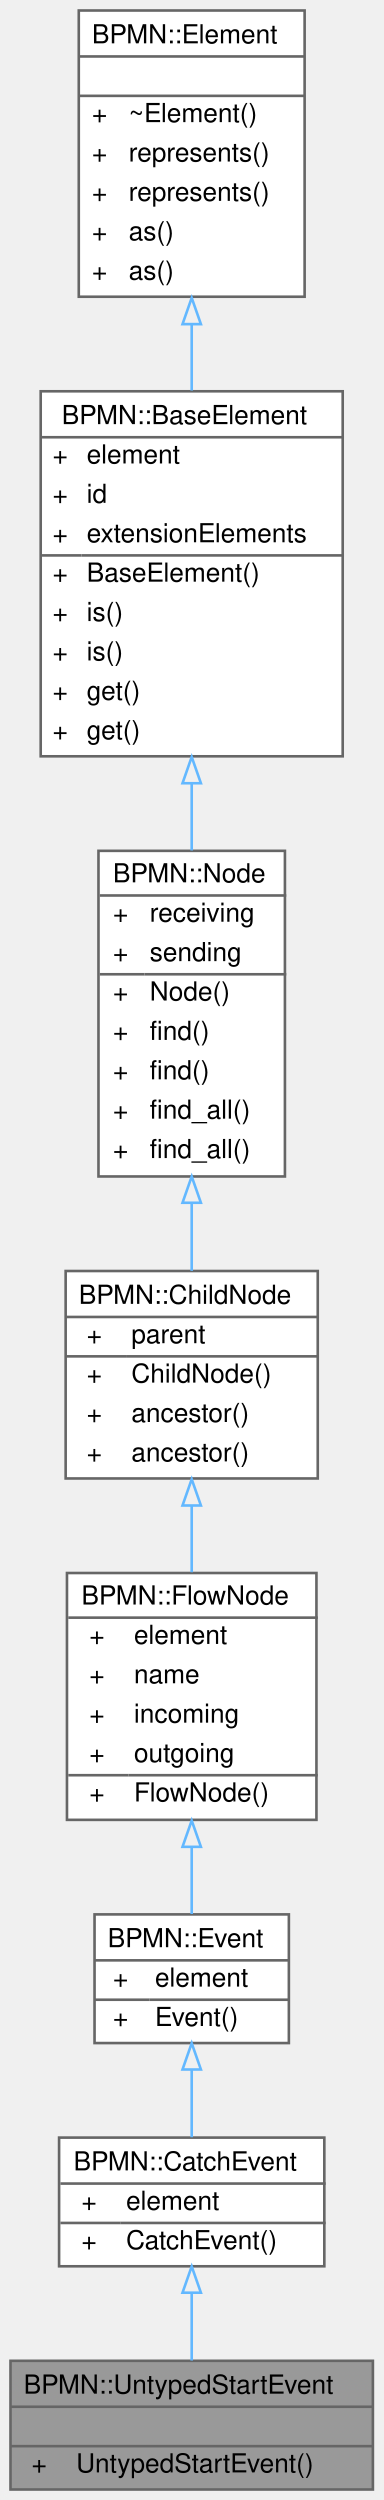
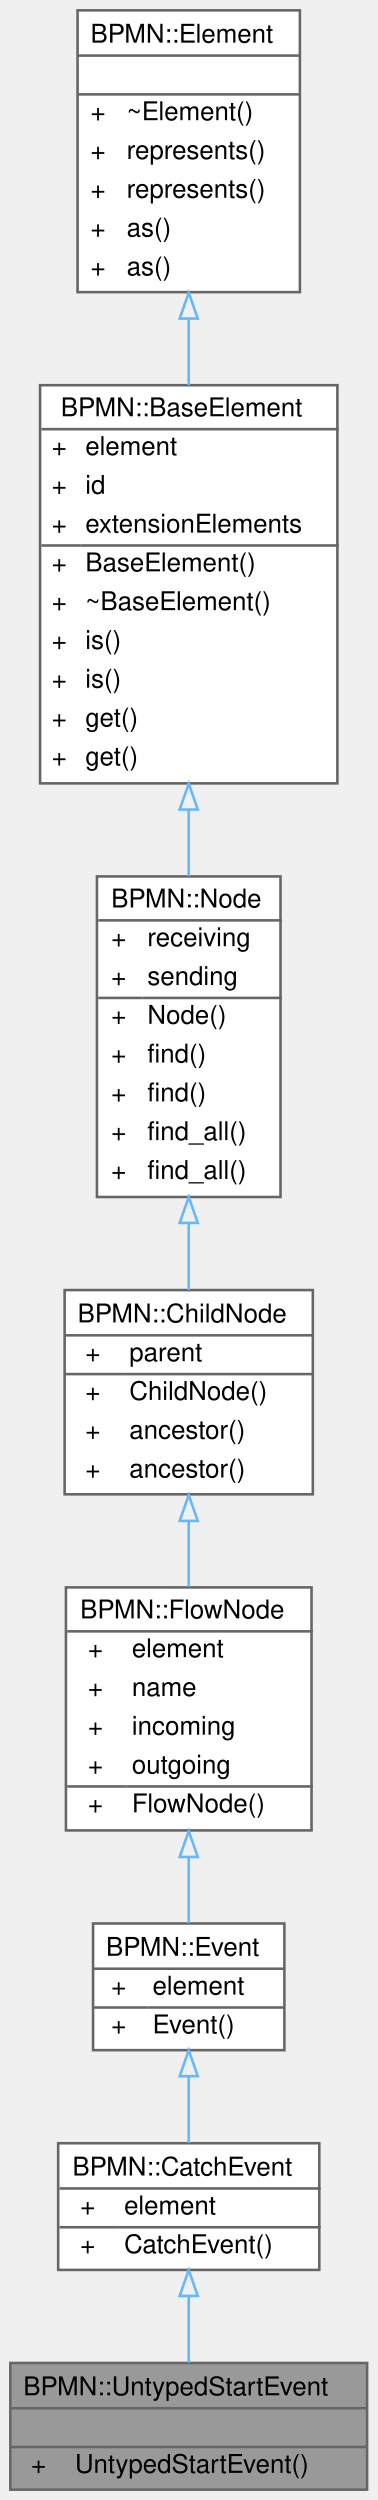
- <svg xmlns="http://www.w3.org/2000/svg" xmlns:xlink="http://www.w3.org/1999/xlink" width="146pt" height="952pt" viewBox="0.00 0.00 146.00 952.00">
-   <g id="graph0" class="graph" transform="scale(1 1) rotate(0) translate(4 948)">
+ <svg xmlns="http://www.w3.org/2000/svg" xmlns:xlink="http://www.w3.org/1999/xlink" width="146pt" height="967pt" viewBox="0.00 0.00 146.00 967.00">
+   <g id="graph0" class="graph" transform="scale(1 1) rotate(0) translate(4 963)">
    <g id="Node000001" class="node">
      <g id="a_Node000001">
        <a xlink:title=" ">
          <polygon fill="#999999" stroke="transparent" points="138,-49 0,-49 0,0 138,0 138,-49" />
          <text text-anchor="start" x="5" y="-36.5" font-family="Helvetica,sans-Serif" font-size="10.00">BPMN::UntypedStartEvent</text>
          <text text-anchor="start" x="67" y="-21.5" font-family="Helvetica,sans-Serif" font-size="10.00"> </text>
          <text text-anchor="start" x="8" y="-6.5" font-family="Helvetica,sans-Serif" font-size="10.00">+</text>
          <text text-anchor="start" x="25" y="-6.5" font-family="Helvetica,sans-Serif" font-size="10.00">UntypedStartEvent()</text>
          <polygon fill="#666666" stroke="#666666" points="0,-31.5 0,-31.5 138,-31.5 138,-31.5 0,-31.5" />
          <polygon fill="#666666" stroke="#666666" points="0,-16.5 0,-16.5 138,-16.5 138,-16.5 0,-16.5" />
          <polygon fill="none" stroke="#666666" points="0,0 0,-49 138,-49 138,0 0,0" />
        </a>
      </g>
    </g>
    <g id="Node000002" class="node">
      <g id="a_Node000002">
        <a xlink:href="classBPMN_1_1CatchEvent.html" target="_top" xlink:title=" ">
          <polygon fill="white" stroke="transparent" points="119.5,-134 18.5,-134 18.5,-85 119.5,-85 119.5,-134" />
          <text text-anchor="start" x="24" y="-121.5" font-family="Helvetica,sans-Serif" font-size="10.00">BPMN::CatchEvent</text>
          <text text-anchor="start" x="27" y="-106.5" font-family="Helvetica,sans-Serif" font-size="10.00">+</text>
          <text text-anchor="start" x="44" y="-106.5" font-family="Helvetica,sans-Serif" font-size="10.00">element</text>
          <text text-anchor="start" x="27" y="-91.5" font-family="Helvetica,sans-Serif" font-size="10.00">+</text>
          <text text-anchor="start" x="44" y="-91.5" font-family="Helvetica,sans-Serif" font-size="10.00">CatchEvent()</text>
          <polygon fill="#666666" stroke="#666666" points="19,-116.5 19,-116.5 120,-116.5 120,-116.5 19,-116.5" />
          <polygon fill="#666666" stroke="#666666" points="19,-101.5 19,-101.5 42,-101.5 42,-101.5 19,-101.5" />
          <polygon fill="#666666" stroke="#666666" points="42,-101.5 42,-101.5 120,-101.5 120,-101.5 42,-101.5" />
          <polygon fill="none" stroke="#666666" points="18.5,-85 18.5,-134 119.5,-134 119.5,-85 18.5,-85" />
        </a>
      </g>
    </g>
    <g id="edge1_Node000001_Node000002" class="edge">
      <g id="a_edge1_Node000001_Node000002">
        <a xlink:title=" ">
          <path fill="none" stroke="#63b8ff" d="M69,-74.77C69,-66.17 69,-57.1 69,-49.12" />
          <polygon fill="none" stroke="#63b8ff" points="65.5,-74.94 69,-84.94 72.5,-74.94 65.5,-74.94" />
        </a>
      </g>
    </g>
    <g id="Node000003" class="node">
      <g id="a_Node000003">
        <a xlink:href="classBPMN_1_1Event.html" target="_top" xlink:title=" ">
          <polygon fill="white" stroke="transparent" points="106,-219 32,-219 32,-170 106,-170 106,-219" />
          <text text-anchor="start" x="37" y="-206.5" font-family="Helvetica,sans-Serif" font-size="10.00">BPMN::Event</text>
          <text text-anchor="start" x="39" y="-191.5" font-family="Helvetica,sans-Serif" font-size="10.00">+</text>
          <text text-anchor="start" x="55" y="-191.5" font-family="Helvetica,sans-Serif" font-size="10.00">element</text>
          <text text-anchor="start" x="39" y="-176.5" font-family="Helvetica,sans-Serif" font-size="10.00">+</text>
          <text text-anchor="start" x="55" y="-176.5" font-family="Helvetica,sans-Serif" font-size="10.00">Event()</text>
          <polygon fill="#666666" stroke="#666666" points="32,-201.5 32,-201.5 106,-201.5 106,-201.5 32,-201.5" />
          <polygon fill="#666666" stroke="#666666" points="32,-186.5 32,-186.5 53,-186.5 53,-186.5 32,-186.5" />
          <polygon fill="#666666" stroke="#666666" points="53,-186.5 53,-186.5 106,-186.5 106,-186.5 53,-186.5" />
          <polygon fill="none" stroke="#666666" points="32,-170 32,-219 106,-219 106,-170 32,-170" />
        </a>
      </g>
    </g>
    <g id="edge2_Node000002_Node000003" class="edge">
      <g id="a_edge2_Node000002_Node000003">
        <a xlink:title=" ">
          <path fill="none" stroke="#63b8ff" d="M69,-159.77C69,-151.17 69,-142.1 69,-134.12" />
          <polygon fill="none" stroke="#63b8ff" points="65.5,-159.94 69,-169.94 72.5,-159.94 65.5,-159.94" />
        </a>
      </g>
    </g>
    <g id="Node000004" class="node">
      <g id="a_Node000004">
        <a xlink:href="classBPMN_1_1FlowNode.html" target="_top" xlink:title="Base class for BPMN elements that may contain incoming and outgoing sequence flows.">
          <polygon fill="white" stroke="transparent" points="116.5,-349 21.5,-349 21.5,-255 116.5,-255 116.5,-349" />
          <text text-anchor="start" x="27" y="-337" font-family="Helvetica,sans-Serif" font-size="10.00">BPMN::FlowNode</text>
          <text text-anchor="start" x="30" y="-322" font-family="Helvetica,sans-Serif" font-size="10.00">+</text>
          <text text-anchor="start" x="47" y="-322" font-family="Helvetica,sans-Serif" font-size="10.00">element</text>
          <text text-anchor="start" x="30" y="-307" font-family="Helvetica,sans-Serif" font-size="10.00">+</text>
          <text text-anchor="start" x="47" y="-307" font-family="Helvetica,sans-Serif" font-size="10.00">name</text>
          <text text-anchor="start" x="30" y="-292" font-family="Helvetica,sans-Serif" font-size="10.00">+</text>
          <text text-anchor="start" x="47" y="-292" font-family="Helvetica,sans-Serif" font-size="10.00">incoming</text>
          <text text-anchor="start" x="30" y="-277" font-family="Helvetica,sans-Serif" font-size="10.00">+</text>
          <text text-anchor="start" x="47" y="-277" font-family="Helvetica,sans-Serif" font-size="10.00">outgoing</text>
          <text text-anchor="start" x="30" y="-262" font-family="Helvetica,sans-Serif" font-size="10.00">+</text>
          <text text-anchor="start" x="47" y="-262" font-family="Helvetica,sans-Serif" font-size="10.00">FlowNode()</text>
          <polygon fill="#666666" stroke="#666666" points="22,-332 22,-332 117,-332 117,-332 22,-332" />
          <polygon fill="#666666" stroke="#666666" points="22,-272 22,-272 45,-272 45,-272 22,-272" />
          <polygon fill="#666666" stroke="#666666" points="45,-272 45,-272 117,-272 117,-272 45,-272" />
          <polygon fill="none" stroke="#666666" points="21.5,-255 21.5,-349 116.5,-349 116.5,-255 21.5,-255" />
        </a>
      </g>
    </g>
    <g id="edge3_Node000003_Node000004" class="edge">
      <g id="a_edge3_Node000003_Node000004">
        <a xlink:title=" ">
          <path fill="none" stroke="#63b8ff" d="M69,-244.59C69,-235.62 69,-226.79 69,-219.15" />
          <polygon fill="none" stroke="#63b8ff" points="65.5,-244.73 69,-254.73 72.5,-244.73 65.5,-244.73" />
        </a>
      </g>
    </g>
    <g id="Node000005" class="node">
      <g id="a_Node000005">
        <a xlink:href="classBPMN_1_1ChildNode.html" target="_top" xlink:title="Base class for BPMN elements within a Scope.">
          <polygon fill="white" stroke="transparent" points="117,-464 21,-464 21,-385 117,-385 117,-464" />
          <text text-anchor="start" x="26" y="-451.5" font-family="Helvetica,sans-Serif" font-size="10.00">BPMN::ChildNode</text>
          <text text-anchor="start" x="29" y="-436.5" font-family="Helvetica,sans-Serif" font-size="10.00">+</text>
          <text text-anchor="start" x="46" y="-436.5" font-family="Helvetica,sans-Serif" font-size="10.00">parent</text>
          <text text-anchor="start" x="29" y="-421.5" font-family="Helvetica,sans-Serif" font-size="10.00">+</text>
          <text text-anchor="start" x="46" y="-421.5" font-family="Helvetica,sans-Serif" font-size="10.00">ChildNode()</text>
          <text text-anchor="start" x="29" y="-406.5" font-family="Helvetica,sans-Serif" font-size="10.00">+</text>
          <text text-anchor="start" x="46" y="-406.5" font-family="Helvetica,sans-Serif" font-size="10.00">ancestor()</text>
          <text text-anchor="start" x="29" y="-391.5" font-family="Helvetica,sans-Serif" font-size="10.00">+</text>
          <text text-anchor="start" x="46" y="-391.5" font-family="Helvetica,sans-Serif" font-size="10.00">ancestor()</text>
          <polygon fill="#666666" stroke="#666666" points="21,-446.5 21,-446.5 117,-446.5 117,-446.5 21,-446.5" />
          <polygon fill="#666666" stroke="#666666" points="21,-431.5 21,-431.5 44,-431.5 44,-431.5 21,-431.5" />
          <polygon fill="#666666" stroke="#666666" points="44,-431.5 44,-431.5 117,-431.5 117,-431.5 44,-431.5" />
          <polygon fill="none" stroke="#666666" points="21,-385 21,-464 117,-464 117,-385 21,-385" />
        </a>
      </g>
    </g>
    <g id="edge4_Node000004_Node000005" class="edge">
      <g id="a_edge4_Node000004_Node000005">
        <a xlink:title=" ">
          <path fill="none" stroke="#63b8ff" d="M69,-374.68C69,-366.3 69,-357.61 69,-349.29" />
          <polygon fill="none" stroke="#63b8ff" points="65.5,-374.71 69,-384.71 72.5,-374.71 65.5,-374.71" />
        </a>
      </g>
    </g>
    <g id="Node000006" class="node">
      <g id="a_Node000006">
        <a xlink:href="classBPMN_1_1Node.html" target="_top" xlink:title="Base class for all nodes in a BPMN model.">
          <polygon fill="white" stroke="transparent" points="104.5,-624 33.5,-624 33.5,-500 104.5,-500 104.5,-624" />
          <text text-anchor="start" x="39" y="-612" font-family="Helvetica,sans-Serif" font-size="10.00">BPMN::Node</text>
          <text text-anchor="start" x="39" y="-597" font-family="Helvetica,sans-Serif" font-size="10.00">+</text>
          <text text-anchor="start" x="53" y="-597" font-family="Helvetica,sans-Serif" font-size="10.00">receiving</text>
          <text text-anchor="start" x="39" y="-582" font-family="Helvetica,sans-Serif" font-size="10.00">+</text>
          <text text-anchor="start" x="53" y="-582" font-family="Helvetica,sans-Serif" font-size="10.00">sending</text>
          <text text-anchor="start" x="39" y="-567" font-family="Helvetica,sans-Serif" font-size="10.00">+</text>
          <text text-anchor="start" x="53" y="-567" font-family="Helvetica,sans-Serif" font-size="10.00">Node()</text>
          <text text-anchor="start" x="39" y="-552" font-family="Helvetica,sans-Serif" font-size="10.00">+</text>
          <text text-anchor="start" x="53" y="-552" font-family="Helvetica,sans-Serif" font-size="10.00">find()</text>
          <text text-anchor="start" x="39" y="-537" font-family="Helvetica,sans-Serif" font-size="10.00">+</text>
          <text text-anchor="start" x="53" y="-537" font-family="Helvetica,sans-Serif" font-size="10.00">find()</text>
          <text text-anchor="start" x="39" y="-522" font-family="Helvetica,sans-Serif" font-size="10.00">+</text>
          <text text-anchor="start" x="53" y="-522" font-family="Helvetica,sans-Serif" font-size="10.00">find_all()</text>
          <text text-anchor="start" x="39" y="-507" font-family="Helvetica,sans-Serif" font-size="10.00">+</text>
          <text text-anchor="start" x="53" y="-507" font-family="Helvetica,sans-Serif" font-size="10.00">find_all()</text>
          <polygon fill="#666666" stroke="#666666" points="34,-607 34,-607 105,-607 105,-607 34,-607" />
          <polygon fill="#666666" stroke="#666666" points="34,-577 34,-577 51,-577 51,-577 34,-577" />
          <polygon fill="#666666" stroke="#666666" points="51,-577 51,-577 105,-577 105,-577 51,-577" />
          <polygon fill="none" stroke="#666666" points="33.5,-500 33.5,-624 104.5,-624 104.5,-500 33.5,-500" />
        </a>
      </g>
    </g>
    <g id="edge5_Node000005_Node000006" class="edge">
      <g id="a_edge5_Node000005_Node000006">
        <a xlink:title=" ">
          <path fill="none" stroke="#63b8ff" d="M69,-489.93C69,-481.02 69,-472.19 69,-464.05" />
          <polygon fill="none" stroke="#63b8ff" points="65.5,-489.99 69,-499.99 72.5,-489.99 65.5,-489.99" />
        </a>
      </g>
    </g>
    <g id="Node000007" class="node">
      <g id="a_Node000007">
        <a xlink:href="classBPMN_1_1BaseElement.html" target="_top" xlink:title="Base class for all core BPMN elements.">
-           <polygon fill="white" stroke="transparent" points="126.5,-799 11.5,-799 11.5,-660 126.5,-660 126.5,-799" />
-           <text text-anchor="start" x="19.5" y="-786.5" font-family="Helvetica,sans-Serif" font-size="10.00">BPMN::BaseElement</text>
-           <text text-anchor="start" x="16" y="-771.5" font-family="Helvetica,sans-Serif" font-size="10.00">+</text>
-           <text text-anchor="start" x="29" y="-771.5" font-family="Helvetica,sans-Serif" font-size="10.00">element</text>
-           <text text-anchor="start" x="16" y="-756.5" font-family="Helvetica,sans-Serif" font-size="10.00">+</text>
-           <text text-anchor="start" x="29" y="-756.5" font-family="Helvetica,sans-Serif" font-size="10.00">id</text>
-           <text text-anchor="start" x="16" y="-741.5" font-family="Helvetica,sans-Serif" font-size="10.00">+</text>
-           <text text-anchor="start" x="29" y="-741.5" font-family="Helvetica,sans-Serif" font-size="10.00">extensionElements</text>
-           <text text-anchor="start" x="16" y="-726.5" font-family="Helvetica,sans-Serif" font-size="10.00">+</text>
-           <text text-anchor="start" x="29" y="-726.5" font-family="Helvetica,sans-Serif" font-size="10.00">BaseElement()</text>
-           <text text-anchor="start" x="16" y="-711.5" font-family="Helvetica,sans-Serif" font-size="10.00">+</text>
-           <text text-anchor="start" x="29" y="-711.5" font-family="Helvetica,sans-Serif" font-size="10.00">is()</text>
-           <text text-anchor="start" x="16" y="-696.5" font-family="Helvetica,sans-Serif" font-size="10.00">+</text>
-           <text text-anchor="start" x="29" y="-696.5" font-family="Helvetica,sans-Serif" font-size="10.00">is()</text>
-           <text text-anchor="start" x="16" y="-681.5" font-family="Helvetica,sans-Serif" font-size="10.00">+</text>
-           <text text-anchor="start" x="29" y="-681.5" font-family="Helvetica,sans-Serif" font-size="10.00">get()</text>
-           <text text-anchor="start" x="16" y="-666.5" font-family="Helvetica,sans-Serif" font-size="10.00">+</text>
-           <text text-anchor="start" x="29" y="-666.5" font-family="Helvetica,sans-Serif" font-size="10.00">get()</text>
-           <polygon fill="#666666" stroke="#666666" points="12,-781.5 12,-781.5 127,-781.5 127,-781.5 12,-781.5" />
-           <polygon fill="#666666" stroke="#666666" points="12,-736.5 12,-736.5 27,-736.5 27,-736.5 12,-736.5" />
-           <polygon fill="#666666" stroke="#666666" points="27,-736.5 27,-736.5 127,-736.5 127,-736.5 27,-736.5" />
-           <polygon fill="none" stroke="#666666" points="11.5,-660 11.5,-799 126.5,-799 126.5,-660 11.5,-660" />
+           <polygon fill="white" stroke="transparent" points="126.5,-814 11.5,-814 11.5,-660 126.5,-660 126.5,-814" />
+           <text text-anchor="start" x="19.5" y="-802" font-family="Helvetica,sans-Serif" font-size="10.00">BPMN::BaseElement</text>
+           <text text-anchor="start" x="16" y="-787" font-family="Helvetica,sans-Serif" font-size="10.00">+</text>
+           <text text-anchor="start" x="29" y="-787" font-family="Helvetica,sans-Serif" font-size="10.00">element</text>
+           <text text-anchor="start" x="16" y="-772" font-family="Helvetica,sans-Serif" font-size="10.00">+</text>
+           <text text-anchor="start" x="29" y="-772" font-family="Helvetica,sans-Serif" font-size="10.00">id</text>
+           <text text-anchor="start" x="16" y="-757" font-family="Helvetica,sans-Serif" font-size="10.00">+</text>
+           <text text-anchor="start" x="29" y="-757" font-family="Helvetica,sans-Serif" font-size="10.00">extensionElements</text>
+           <text text-anchor="start" x="16" y="-742" font-family="Helvetica,sans-Serif" font-size="10.00">+</text>
+           <text text-anchor="start" x="29" y="-742" font-family="Helvetica,sans-Serif" font-size="10.00">BaseElement()</text>
+           <text text-anchor="start" x="16" y="-727" font-family="Helvetica,sans-Serif" font-size="10.00">+</text>
+           <text text-anchor="start" x="29" y="-727" font-family="Helvetica,sans-Serif" font-size="10.00">~BaseElement()</text>
+           <text text-anchor="start" x="16" y="-712" font-family="Helvetica,sans-Serif" font-size="10.00">+</text>
+           <text text-anchor="start" x="29" y="-712" font-family="Helvetica,sans-Serif" font-size="10.00">is()</text>
+           <text text-anchor="start" x="16" y="-697" font-family="Helvetica,sans-Serif" font-size="10.00">+</text>
+           <text text-anchor="start" x="29" y="-697" font-family="Helvetica,sans-Serif" font-size="10.00">is()</text>
+           <text text-anchor="start" x="16" y="-682" font-family="Helvetica,sans-Serif" font-size="10.00">+</text>
+           <text text-anchor="start" x="29" y="-682" font-family="Helvetica,sans-Serif" font-size="10.00">get()</text>
+           <text text-anchor="start" x="16" y="-667" font-family="Helvetica,sans-Serif" font-size="10.00">+</text>
+           <text text-anchor="start" x="29" y="-667" font-family="Helvetica,sans-Serif" font-size="10.00">get()</text>
+           <polygon fill="#666666" stroke="#666666" points="12,-797 12,-797 127,-797 127,-797 12,-797" />
+           <polygon fill="#666666" stroke="#666666" points="12,-752 12,-752 27,-752 27,-752 12,-752" />
+           <polygon fill="#666666" stroke="#666666" points="27,-752 27,-752 127,-752 127,-752 27,-752" />
+           <polygon fill="none" stroke="#666666" points="11.5,-660 11.5,-814 126.5,-814 126.5,-660 11.5,-660" />
        </a>
      </g>
    </g>
    <g id="edge6_Node000006_Node000007" class="edge">
      <g id="a_edge6_Node000006_Node000007">
        <a xlink:title=" ">
-           <path fill="none" stroke="#63b8ff" d="M69,-649.71C69,-641.12 69,-632.47 69,-624.14" />
-           <polygon fill="none" stroke="#63b8ff" points="65.5,-649.75 69,-659.75 72.5,-649.75 65.5,-649.75" />
+           <path fill="none" stroke="#63b8ff" d="M69,-649.73C69,-641.07 69,-632.41 69,-624.1" />
+           <polygon fill="none" stroke="#63b8ff" points="65.5,-649.87 69,-659.87 72.5,-649.87 65.5,-649.87" />
        </a>
      </g>
    </g>
    <g id="Node000008" class="node">
      <g id="a_Node000008">
        <a xlink:href="classBPMN_1_1Element.html" target="_top" xlink:title="Abstract base class for all elements in a BPMN model.">
-           <polygon fill="white" stroke="transparent" points="112,-944 26,-944 26,-835 112,-835 112,-944" />
-           <text text-anchor="start" x="31" y="-931.5" font-family="Helvetica,sans-Serif" font-size="10.00">BPMN::Element</text>
-           <text text-anchor="start" x="67" y="-916.5" font-family="Helvetica,sans-Serif" font-size="10.00"> </text>
+           <polygon fill="white" stroke="transparent" points="112,-959 26,-959 26,-850 112,-850 112,-959" />
+           <text text-anchor="start" x="31" y="-946.5" font-family="Helvetica,sans-Serif" font-size="10.00">BPMN::Element</text>
+           <text text-anchor="start" x="67" y="-931.5" font-family="Helvetica,sans-Serif" font-size="10.00"> </text>
+           <text text-anchor="start" x="31" y="-916.5" font-family="Helvetica,sans-Serif" font-size="10.00">+</text>
+           <text text-anchor="start" x="45" y="-916.5" font-family="Helvetica,sans-Serif" font-size="10.00">~Element()</text>
          <text text-anchor="start" x="31" y="-901.5" font-family="Helvetica,sans-Serif" font-size="10.00">+</text>
-           <text text-anchor="start" x="45" y="-901.5" font-family="Helvetica,sans-Serif" font-size="10.00">~Element()</text>
+           <text text-anchor="start" x="45" y="-901.5" font-family="Helvetica,sans-Serif" font-size="10.00">represents()</text>
          <text text-anchor="start" x="31" y="-886.5" font-family="Helvetica,sans-Serif" font-size="10.00">+</text>
          <text text-anchor="start" x="45" y="-886.5" font-family="Helvetica,sans-Serif" font-size="10.00">represents()</text>
          <text text-anchor="start" x="31" y="-871.5" font-family="Helvetica,sans-Serif" font-size="10.00">+</text>
-           <text text-anchor="start" x="45" y="-871.5" font-family="Helvetica,sans-Serif" font-size="10.00">represents()</text>
+           <text text-anchor="start" x="45" y="-871.5" font-family="Helvetica,sans-Serif" font-size="10.00">as()</text>
          <text text-anchor="start" x="31" y="-856.5" font-family="Helvetica,sans-Serif" font-size="10.00">+</text>
          <text text-anchor="start" x="45" y="-856.5" font-family="Helvetica,sans-Serif" font-size="10.00">as()</text>
-           <text text-anchor="start" x="31" y="-841.5" font-family="Helvetica,sans-Serif" font-size="10.00">+</text>
-           <text text-anchor="start" x="45" y="-841.5" font-family="Helvetica,sans-Serif" font-size="10.00">as()</text>
+           <polygon fill="#666666" stroke="#666666" points="26,-941.5 26,-941.5 112,-941.5 112,-941.5 26,-941.5" />
          <polygon fill="#666666" stroke="#666666" points="26,-926.5 26,-926.5 112,-926.5 112,-926.5 26,-926.5" />
-           <polygon fill="#666666" stroke="#666666" points="26,-911.5 26,-911.5 112,-911.5 112,-911.5 26,-911.5" />
-           <polygon fill="none" stroke="#666666" points="26,-835 26,-944 112,-944 112,-835 26,-835" />
+           <polygon fill="none" stroke="#666666" points="26,-850 26,-959 112,-959 112,-850 26,-850" />
        </a>
      </g>
    </g>
    <g id="edge7_Node000007_Node000008" class="edge">
      <g id="a_edge7_Node000007_Node000008">
        <a xlink:title=" ">
-           <path fill="none" stroke="#63b8ff" d="M69,-824.55C69,-816.23 69,-807.67 69,-799.28" />
-           <polygon fill="none" stroke="#63b8ff" points="65.5,-824.57 69,-834.57 72.5,-824.57 65.5,-824.57" />
+           <path fill="none" stroke="#63b8ff" d="M69,-839.68C69,-831.27 69,-822.59 69,-814.01" />
+           <polygon fill="none" stroke="#63b8ff" points="65.5,-839.77 69,-849.77 72.5,-839.77 65.5,-839.77" />
        </a>
      </g>
    </g>
  </g>
</svg>
